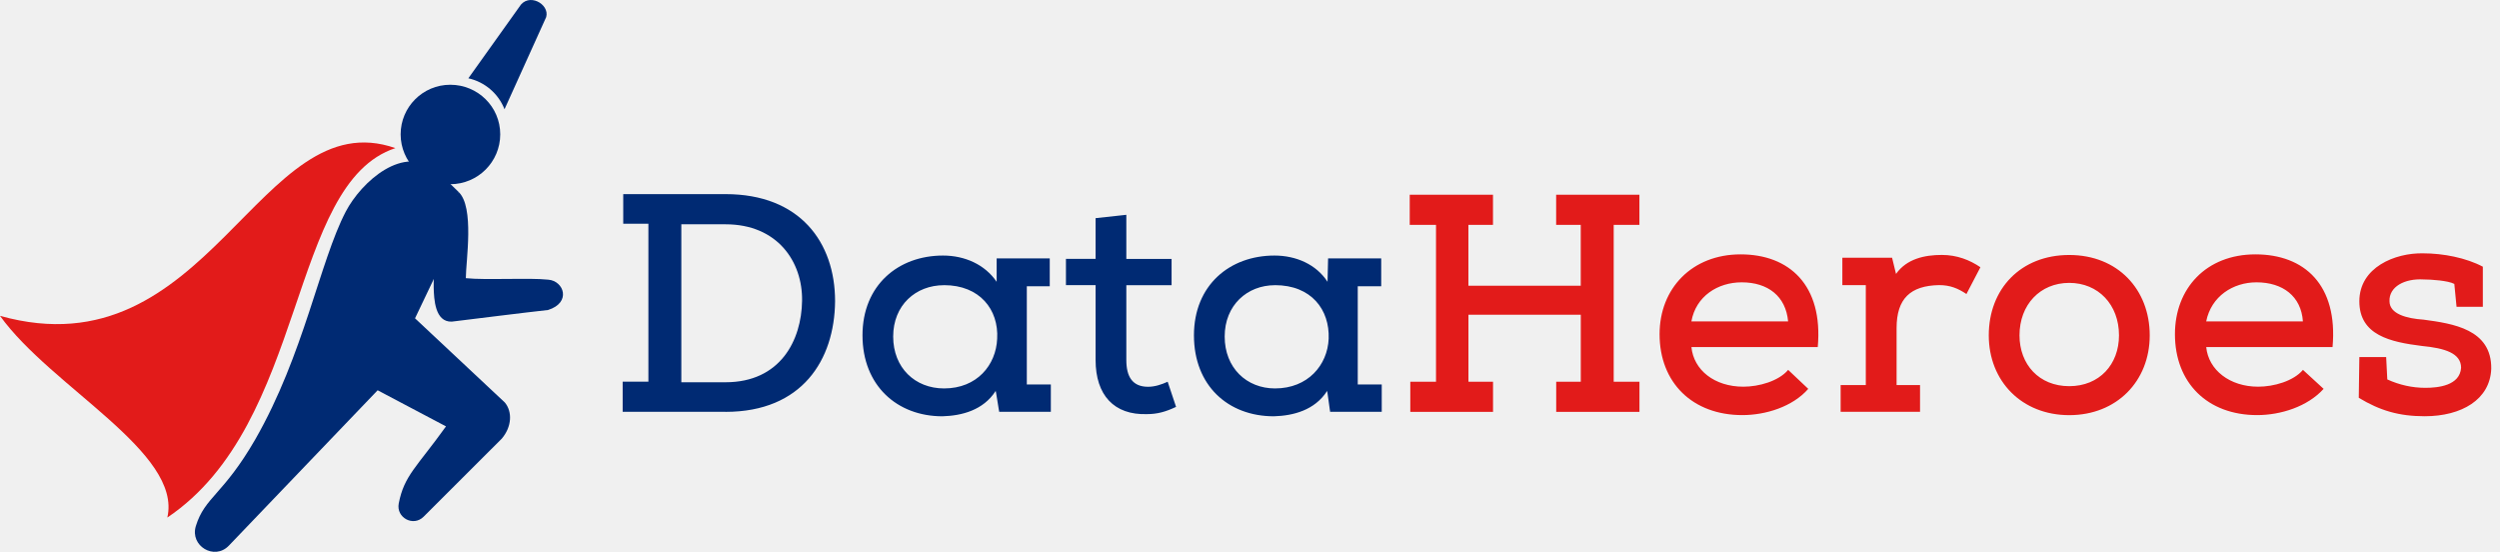
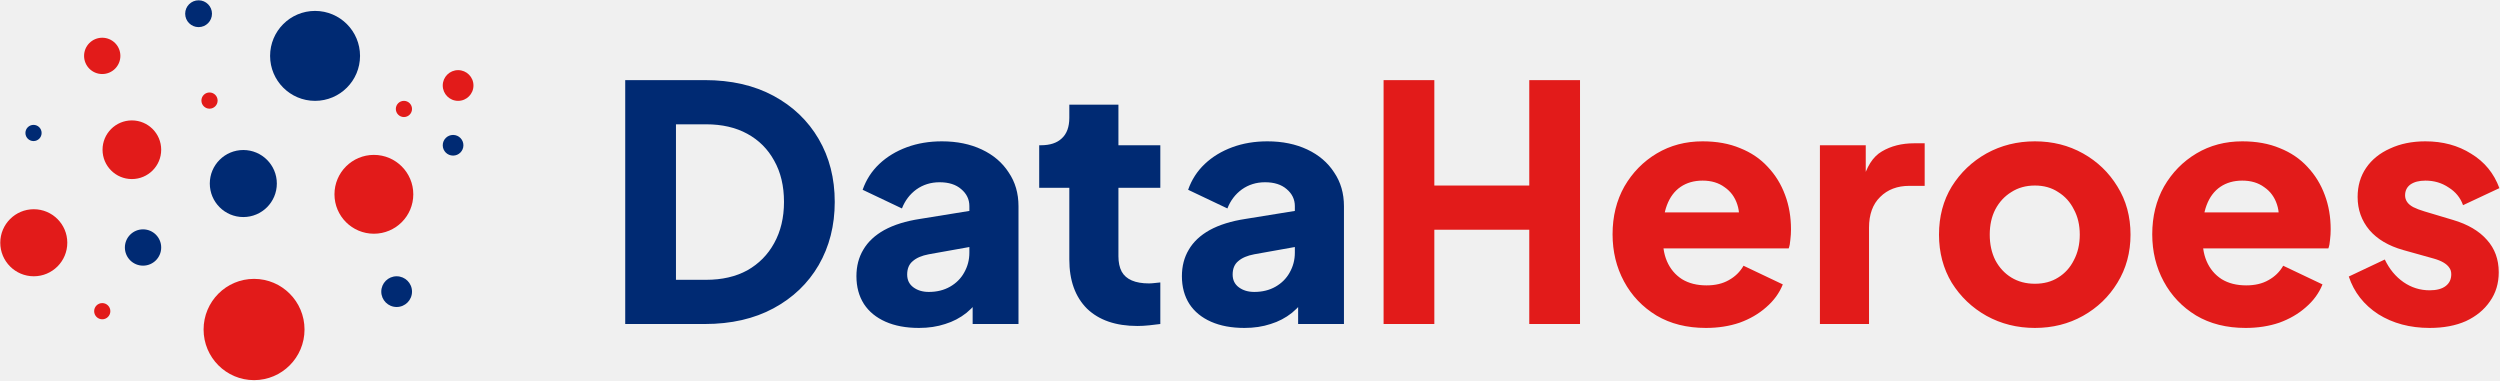
- <svg xmlns="http://www.w3.org/2000/svg" width="145" height="32" viewBox="0 0 145 32" fill="none">
-   <path fill-rule="evenodd" clip-rule="evenodd" d="M30.128 0.405C30.643 -0.465 31.906 0.227 31.692 0.99L29.274 6.335C28.918 5.43 28.134 4.755 27.176 4.541L30.128 0.405Z" fill="#002A73" />
-   <path fill-rule="evenodd" clip-rule="evenodd" d="M25.949 14.751L25.878 14.698L24.081 18.463L29.293 23.346C29.737 23.88 29.701 24.749 29.115 25.441L24.577 29.971C23.98 30.567 22.977 30.026 23.136 29.2C23.451 27.573 24.174 27.106 25.878 24.73L21.912 22.636L13.279 31.647C12.441 32.522 11.008 31.664 11.364 30.51C11.885 28.823 12.95 28.708 14.815 25.479C17.642 20.544 18.551 15.163 20.063 12.271C20.953 10.567 23.443 8.276 25.382 9.944L26.609 11.133V11.185L26.414 11.754C26.256 11.984 26.806 12.109 26.716 12.374C26.593 12.64 26.502 12.853 26.414 13.121C26.149 13.564 25.971 14.239 25.952 14.753L25.949 14.751Z" fill="#002A73" />
-   <path fill-rule="evenodd" clip-rule="evenodd" d="M9.709 30.018C17.871 24.533 16.699 10.649 22.941 8.591C15.028 5.818 12.163 21.725 0 18.319C2.988 22.472 10.583 26.237 9.709 30.018V30.018Z" fill="#E21B1A" />
-   <path fill-rule="evenodd" clip-rule="evenodd" d="M26.127 10.685C27.727 10.685 29.025 9.389 29.025 7.792C29.025 6.195 27.727 4.916 26.127 4.916C24.528 4.916 23.246 6.212 23.246 7.792C23.246 9.372 24.544 10.685 26.127 10.685Z" fill="#002A73" />
-   <path fill-rule="evenodd" clip-rule="evenodd" d="M26.605 11.128L25.164 14.573V16.667C25.18 17.342 25.235 18.69 26.213 18.655C27.67 18.477 30.338 18.141 31.798 17.98C33.167 17.553 32.723 16.293 31.814 16.221C30.623 16.098 28.24 16.257 27.029 16.134C27.029 15.158 27.544 11.997 26.602 11.128H26.605Z" fill="#002A73" />
-   <path d="M42.097 23.888C46.539 23.888 48.421 20.878 48.454 17.476C48.454 14.045 46.411 11.259 42.097 11.259H36.162V12.976H37.622V22.138H36.129V23.885H42.097V23.888ZM39.533 22.171V13.009H42.097C45.112 13.009 46.572 15.177 46.539 17.444C46.507 19.743 45.274 22.171 42.097 22.171H39.533ZM54.778 16.539C56.854 16.539 57.955 17.963 57.859 19.647C57.793 21.17 56.692 22.529 54.778 22.529C53.091 22.529 51.825 21.331 51.825 19.519C51.825 17.706 53.123 16.541 54.778 16.541V16.539ZM59.579 22.302V16.604H60.91V14.986H57.829V16.345C57.147 15.341 55.98 14.822 54.715 14.822C52.121 14.822 50.045 16.539 50.045 19.45C50.045 22.362 52.055 24.145 54.682 24.145C55.816 24.112 57.048 23.79 57.763 22.688C57.763 22.428 57.99 24.112 57.99 23.885H60.973V22.299H59.579V22.302ZM63.57 12.653V15.016H61.85V16.539H63.57V20.878C63.57 22.917 64.641 24.082 66.552 24.019C67.136 24.019 67.623 23.891 68.239 23.598L67.752 22.141C67.396 22.302 67.007 22.433 66.618 22.433C65.709 22.433 65.353 21.851 65.353 20.88V16.541H67.979V15.018H65.353V12.459L63.57 12.653V12.653ZM73.98 16.539C76.089 16.539 77.157 17.963 77.094 19.647C77.028 21.17 75.894 22.529 73.98 22.529C72.326 22.529 71.06 21.331 71.06 19.519C71.06 17.706 72.359 16.541 73.98 16.541V16.539ZM78.781 22.302V16.604H80.142V14.986H77.061L77.028 16.345C76.379 15.341 75.213 14.822 73.947 14.822C71.353 14.822 69.277 16.539 69.277 19.45C69.277 22.362 71.255 24.145 73.914 24.145C75.048 24.112 76.281 23.79 76.996 22.688C76.996 22.428 77.19 24.112 77.19 23.885H80.173V22.299H78.778L78.781 22.302Z" fill="#002A73" />
-   <path d="M93.632 22.138V13.042H95.124V11.295H90.293V13.042H91.72V16.571H85.201V13.042H86.628V11.295H81.797V13.042H83.322V22.141H81.83V23.888H86.631V22.141H85.204V18.256H91.722V22.141H90.296V23.888H95.127V22.141H93.634L93.632 22.138ZM103.752 21.457C103.201 22.105 102.064 22.428 101.158 22.428C99.471 22.428 98.271 21.457 98.142 20.128H105.472C105.795 16.536 103.817 14.753 100.996 14.753C98.175 14.753 96.294 16.727 96.294 19.382C96.294 22.198 98.208 24.076 101.095 24.076C102.456 24.076 104.015 23.59 104.921 22.554L103.754 21.452L103.752 21.457ZM98.14 18.641C98.4 17.184 99.665 16.375 101.059 16.375C102.585 16.375 103.62 17.184 103.752 18.641H98.14ZM108.26 22.332H106.8V23.885H111.407V22.332H110.046V19.029C110.046 17.312 110.856 16.569 112.51 16.536C113.16 16.536 113.614 16.73 114.099 17.053L114.91 15.5C114.293 15.079 113.549 14.786 112.672 14.786C111.667 14.786 110.629 15.013 110.013 15.888L109.785 14.95H106.899V16.536H108.26V22.332ZM115.395 19.45C115.395 22.105 117.309 24.079 120.064 24.079C122.82 24.079 124.734 22.105 124.734 19.45C124.734 16.796 122.885 14.789 120.064 14.789C117.243 14.789 115.395 16.763 115.395 19.45ZM122.951 19.45C122.951 21.135 121.817 22.398 120.064 22.398C118.311 22.398 117.178 21.135 117.178 19.45C117.178 17.671 118.377 16.407 120.064 16.407C121.751 16.407 122.951 17.671 122.951 19.45ZM133.622 21.457C133.071 22.105 131.935 22.428 131.028 22.428C129.374 22.428 128.141 21.457 128.012 20.128H135.342C135.665 16.536 133.72 14.753 130.866 14.753C128.012 14.753 126.197 16.727 126.197 19.382C126.197 22.198 128.078 24.076 130.965 24.076C132.326 24.076 133.885 23.59 134.824 22.554L133.624 21.452L133.622 21.457ZM128.01 18.641C128.303 17.184 129.565 16.375 130.929 16.375C132.455 16.375 133.523 17.184 133.622 18.641H128.01ZM144.065 15.47C143.093 14.953 141.762 14.693 140.595 14.693C138.973 14.66 136.897 15.502 136.897 17.476C136.897 19.45 138.713 19.839 140.529 20.066C141.86 20.194 142.8 20.487 142.8 21.329C142.734 22.365 141.468 22.494 140.724 22.494C139.979 22.494 139.231 22.332 138.519 22.007L138.453 20.711H136.897L136.864 23.073C138.097 23.817 139.201 24.142 140.691 24.142C142.832 24.142 144.484 23.172 144.55 21.389C144.583 19.09 142.312 18.767 140.625 18.54C139.653 18.474 138.647 18.217 138.647 17.471C138.615 16.629 139.524 16.142 140.625 16.208C141.047 16.208 142.052 16.273 142.408 16.468L142.537 17.796H144.062V15.464L144.065 15.47Z" fill="#E21B1A" />
+ <svg xmlns="http://www.w3.org/2000/svg" width="184" height="28" viewBox="0 0 184 28" fill="none">
+   <g clip-path="url(#clip0_2403_15)">
+     <path d="M18.698 27.978C20.75 27.978 22.413 26.31 22.413 24.252C22.413 22.193 20.75 20.525 18.698 20.525C16.647 20.525 14.984 22.193 14.984 24.252C14.984 26.31 16.647 27.978 18.698 27.978Z" fill="#E21B1A" />
+     <path d="M27.518 17.202C29.12 17.202 30.419 15.903 30.419 14.301C30.419 12.699 29.12 11.4 27.518 11.4C25.916 11.4 24.617 12.699 24.617 14.301C24.617 15.903 25.916 17.202 27.518 17.202Z" fill="#E21B1A" />
+     <path d="M17.908 15.975C19.271 15.975 20.375 14.871 20.375 13.508C20.375 12.146 19.271 11.041 17.908 11.041C16.546 11.041 15.441 12.146 15.441 13.508C15.441 14.871 16.546 15.975 17.908 15.975Z" fill="#002A73" />
+     <path d="M2.486 20.334C3.849 20.334 4.953 19.229 4.953 17.866C4.953 16.504 3.849 15.399 2.486 15.399C1.124 15.399 0.02 16.504 0.02 17.866C0.02 19.229 1.124 20.334 2.486 20.334Z" fill="#E21B1A" />
+     <path d="M23.189 7.423C25.017 7.423 26.499 5.941 26.499 4.113C26.499 2.285 25.017 0.803 23.189 0.803C21.361 0.803 19.879 2.285 19.879 4.113C19.879 5.941 21.361 7.423 23.189 7.423Z" fill="#002A73" />
+     <path d="M15.42 7.999C15.75 7.999 16.017 7.732 16.017 7.402C16.017 7.073 15.75 6.806 15.42 6.806C15.091 6.806 14.824 7.073 14.824 7.402C14.824 7.732 15.091 7.999 15.42 7.999Z" fill="#E21B1A" />
+     <path d="M2.467 10.383C2.797 10.383 3.063 10.116 3.063 9.787C3.063 9.458 2.797 9.191 2.467 9.191C2.138 9.191 1.871 9.458 1.871 9.787C1.871 10.116 2.138 10.383 2.467 10.383Z" fill="#002A73" />
+     <path d="M7.526 23.5C7.855 23.5 8.122 23.233 8.122 22.903C8.122 22.574 7.855 22.307 7.526 22.307C7.197 22.307 6.93 22.574 6.93 22.903C6.93 23.233 7.197 23.5 7.526 23.5Z" fill="#E21B1A" />
+     <path d="M29.729 8.615C30.058 8.615 30.325 8.348 30.325 8.019C30.325 7.69 30.058 7.423 29.729 7.423C29.4 7.423 29.133 7.69 29.133 8.019C29.133 8.348 29.4 8.615 29.729 8.615Z" fill="#E21B1A" />
+     <path d="M14.616 1.996C15.161 1.996 15.602 1.554 15.602 1.009C15.602 0.464 15.161 0.022 14.616 0.022C14.071 0.022 13.629 0.464 13.629 1.009C13.629 1.554 14.071 1.996 14.616 1.996Z" fill="#002A73" />
+     <path d="M33.717 7.423C34.341 7.423 34.847 6.917 34.847 6.292C34.847 5.668 34.341 5.162 33.717 5.162C33.092 5.162 32.586 5.668 32.586 6.292C32.586 6.917 33.092 7.423 33.717 7.423Z" fill="#E21B1A" />
+     <path d="M29.193 22.595C29.818 22.595 30.324 22.089 30.324 21.464C30.324 20.84 29.818 20.334 29.193 20.334C28.569 20.334 28.062 20.84 28.062 21.464C28.062 22.089 28.569 22.595 29.193 22.595Z" fill="#002A73" />
+     <path d="M33.347 11.452C33.767 11.452 34.107 11.112 34.107 10.692C34.107 10.272 33.767 9.931 33.347 9.931C32.926 9.931 32.586 10.272 32.586 10.692C32.586 11.112 32.926 11.452 33.347 11.452Z" fill="#002A73" />
+     <path d="M10.528 19.552C11.266 19.552 11.864 18.954 11.864 18.216C11.864 17.478 11.266 16.88 10.528 16.88C9.79 16.88 9.191 17.478 9.191 18.216C9.191 18.954 9.79 19.552 10.528 19.552Z" fill="#002A73" />
+     <path d="M7.524 5.449C8.262 5.449 8.86 4.851 8.86 4.113C8.86 3.375 8.262 2.777 7.524 2.777C6.786 2.777 6.188 3.375 6.188 4.113C6.188 4.851 6.786 5.449 7.524 5.449Z" fill="#E21B1A" />
+     <path d="M9.705 13.179C10.898 13.179 11.864 12.213 11.864 11.021C11.864 9.828 10.898 8.862 9.705 8.862C8.513 8.862 7.547 9.828 7.547 11.021C7.547 12.213 8.513 13.179 9.705 13.179Z" fill="#E21B1A" />
+     <path d="M46.016 23.847V5.896H51.871C53.815 5.896 55.501 6.281 56.931 7.052C58.361 7.824 59.469 8.884 60.256 10.233C61.044 11.582 61.437 13.125 61.437 14.86C61.437 16.594 61.044 18.145 60.256 19.51C59.469 20.859 58.361 21.92 56.931 22.691C55.501 23.462 53.815 23.847 51.871 23.847H46.016ZM49.751 20.594H51.967C53.14 20.594 54.152 20.361 55.003 19.896C55.855 19.414 56.513 18.747 56.979 17.896C57.461 17.028 57.702 16.016 57.702 14.86C57.702 13.687 57.461 12.675 56.979 11.823C56.513 10.972 55.855 10.313 55.003 9.848C54.152 9.382 53.14 9.149 51.967 9.149H49.751V20.594ZM67.636 24.136C66.688 24.136 65.869 23.984 65.178 23.679C64.487 23.373 63.957 22.94 63.588 22.377C63.218 21.799 63.033 21.116 63.033 20.329C63.033 19.59 63.202 18.94 63.539 18.378C63.877 17.799 64.391 17.317 65.082 16.932C65.788 16.546 66.664 16.273 67.708 16.113L71.732 15.462V18.112L68.359 18.715C67.844 18.811 67.451 18.98 67.178 19.221C66.905 19.446 66.768 19.775 66.768 20.209C66.768 20.61 66.921 20.924 67.226 21.148C67.531 21.373 67.909 21.486 68.359 21.486C68.953 21.486 69.475 21.357 69.925 21.1C70.375 20.843 70.72 20.498 70.961 20.064C71.218 19.614 71.346 19.125 71.346 18.594V15.173C71.346 14.675 71.146 14.257 70.744 13.92C70.358 13.583 69.828 13.414 69.154 13.414C68.511 13.414 67.941 13.59 67.443 13.944C66.961 14.297 66.608 14.763 66.383 15.342L63.491 13.968C63.748 13.229 64.158 12.595 64.72 12.064C65.282 11.534 65.957 11.125 66.744 10.835C67.531 10.546 68.391 10.402 69.322 10.402C70.431 10.402 71.411 10.603 72.262 11.004C73.114 11.406 73.772 11.968 74.238 12.691C74.72 13.398 74.961 14.225 74.961 15.173V23.847H71.587V21.727L72.407 21.582C72.021 22.161 71.596 22.642 71.13 23.028C70.664 23.397 70.142 23.67 69.564 23.847C68.985 24.04 68.342 24.136 67.636 24.136ZM83.714 23.992C82.123 23.992 80.886 23.566 80.002 22.715C79.135 21.847 78.702 20.643 78.702 19.1V13.824H76.485V10.691H76.605C77.28 10.691 77.794 10.522 78.147 10.185C78.517 9.848 78.702 9.342 78.702 8.667V7.703H82.316V10.691H85.4V13.824H82.316V18.86C82.316 19.309 82.396 19.687 82.557 19.992C82.717 20.281 82.967 20.498 83.304 20.643C83.641 20.787 84.059 20.859 84.557 20.859C84.669 20.859 84.798 20.852 84.942 20.835C85.087 20.819 85.24 20.803 85.4 20.787V23.847C85.159 23.879 84.886 23.911 84.581 23.944C84.276 23.976 83.987 23.992 83.714 23.992ZM91.59 24.136C90.642 24.136 89.823 23.984 89.133 23.679C88.442 23.373 87.912 22.94 87.542 22.377C87.173 21.799 86.988 21.116 86.988 20.329C86.988 19.59 87.157 18.94 87.494 18.378C87.831 17.799 88.345 17.317 89.036 16.932C89.743 16.546 90.618 16.273 91.663 16.113L95.687 15.462V18.112L92.313 18.715C91.799 18.811 91.406 18.98 91.133 19.221C90.86 19.446 90.723 19.775 90.723 20.209C90.723 20.61 90.876 20.924 91.181 21.148C91.486 21.373 91.863 21.486 92.313 21.486C92.908 21.486 93.43 21.357 93.88 21.1C94.329 20.843 94.675 20.498 94.916 20.064C95.173 19.614 95.301 19.125 95.301 18.594V15.173C95.301 14.675 95.1 14.257 94.699 13.92C94.313 13.583 93.783 13.414 93.108 13.414C92.466 13.414 91.896 13.59 91.397 13.944C90.915 14.297 90.562 14.763 90.337 15.342L87.446 13.968C87.703 13.229 88.113 12.595 88.675 12.064C89.237 11.534 89.912 11.125 90.699 10.835C91.486 10.546 92.345 10.402 93.277 10.402C94.385 10.402 95.365 10.603 96.217 11.004C97.068 11.406 97.727 11.968 98.193 12.691C98.674 13.398 98.915 14.225 98.915 15.173V23.847H95.542V21.727L96.361 21.582C95.976 22.161 95.55 22.642 95.084 23.028C94.618 23.397 94.096 23.67 93.518 23.847C92.94 24.04 92.297 24.136 91.59 24.136Z" fill="#002A73" />
+     <path d="M101.832 23.847V5.896H105.567V13.655H112.554V5.896H116.289V23.847H112.554V16.908H105.567V23.847H101.832ZM125.552 24.136C124.155 24.136 122.942 23.831 121.914 23.221C120.886 22.594 120.09 21.759 119.528 20.715C118.966 19.671 118.685 18.514 118.685 17.245C118.685 15.928 118.974 14.755 119.553 13.727C120.147 12.699 120.942 11.888 121.938 11.293C122.934 10.699 124.059 10.402 125.311 10.402C126.355 10.402 127.279 10.57 128.082 10.908C128.886 11.229 129.56 11.687 130.106 12.281C130.669 12.875 131.094 13.566 131.383 14.354C131.673 15.124 131.817 15.968 131.817 16.883C131.817 17.14 131.801 17.398 131.769 17.655C131.753 17.896 131.713 18.105 131.649 18.281H121.793V15.631H129.601L127.89 16.883C128.05 16.193 128.042 15.582 127.865 15.052C127.689 14.506 127.375 14.081 126.926 13.775C126.492 13.454 125.954 13.293 125.311 13.293C124.685 13.293 124.147 13.446 123.697 13.751C123.247 14.056 122.91 14.506 122.685 15.101C122.46 15.695 122.372 16.418 122.42 17.269C122.355 18.008 122.444 18.659 122.685 19.221C122.926 19.783 123.295 20.225 123.793 20.546C124.291 20.852 124.894 21.004 125.6 21.004C126.243 21.004 126.789 20.875 127.239 20.618C127.705 20.361 128.066 20.008 128.323 19.558L131.215 20.932C130.958 21.574 130.548 22.136 129.986 22.618C129.44 23.1 128.789 23.478 128.034 23.751C127.279 24.008 126.452 24.136 125.552 24.136ZM133.946 23.847V10.691H137.319V13.847L137.078 13.39C137.367 12.281 137.841 11.534 138.5 11.149C139.174 10.747 139.97 10.546 140.885 10.546H141.656V13.679H140.524C139.64 13.679 138.925 13.952 138.379 14.498C137.833 15.028 137.56 15.783 137.56 16.763V23.847H133.946ZM149.77 24.136C148.469 24.136 147.28 23.839 146.204 23.245C145.144 22.65 144.293 21.839 143.65 20.811C143.023 19.767 142.71 18.587 142.71 17.269C142.71 15.936 143.023 14.755 143.65 13.727C144.293 12.699 145.144 11.888 146.204 11.293C147.28 10.699 148.469 10.402 149.77 10.402C151.071 10.402 152.252 10.699 153.312 11.293C154.373 11.888 155.216 12.699 155.842 13.727C156.485 14.755 156.806 15.936 156.806 17.269C156.806 18.587 156.485 19.767 155.842 20.811C155.216 21.839 154.373 22.65 153.312 23.245C152.252 23.839 151.071 24.136 149.77 24.136ZM149.77 20.884C150.429 20.884 150.999 20.731 151.481 20.426C151.979 20.12 152.364 19.695 152.637 19.148C152.927 18.602 153.071 17.976 153.071 17.269C153.071 16.562 152.927 15.944 152.637 15.414C152.364 14.867 151.979 14.442 151.481 14.136C150.999 13.815 150.429 13.655 149.77 13.655C149.112 13.655 148.533 13.815 148.035 14.136C147.537 14.442 147.144 14.867 146.854 15.414C146.581 15.944 146.445 16.562 146.445 17.269C146.445 17.976 146.581 18.602 146.854 19.148C147.144 19.695 147.537 20.12 148.035 20.426C148.533 20.731 149.112 20.884 149.77 20.884ZM165.273 24.136C163.875 24.136 162.662 23.831 161.634 23.221C160.606 22.594 159.811 21.759 159.249 20.715C158.686 19.671 158.405 18.514 158.405 17.245C158.405 15.928 158.695 14.755 159.273 13.727C159.867 12.699 160.662 11.888 161.658 11.293C162.654 10.699 163.779 10.402 165.032 10.402C166.076 10.402 167 10.57 167.803 10.908C168.606 11.229 169.281 11.687 169.827 12.281C170.389 12.875 170.815 13.566 171.104 14.354C171.393 15.124 171.538 15.968 171.538 16.883C171.538 17.14 171.522 17.398 171.49 17.655C171.474 17.896 171.433 18.105 171.369 18.281H161.514V15.631H169.321L167.61 16.883C167.771 16.193 167.763 15.582 167.586 15.052C167.409 14.506 167.096 14.081 166.646 13.775C166.212 13.454 165.674 13.293 165.032 13.293C164.405 13.293 163.867 13.446 163.417 13.751C162.967 14.056 162.63 14.506 162.405 15.101C162.18 15.695 162.092 16.418 162.14 17.269C162.076 18.008 162.164 18.659 162.405 19.221C162.646 19.783 163.016 20.225 163.514 20.546C164.012 20.852 164.614 21.004 165.321 21.004C165.964 21.004 166.51 20.875 166.959 20.618C167.425 20.361 167.787 20.008 168.044 19.558L170.935 20.932C170.678 21.574 170.268 22.136 169.706 22.618C169.16 23.1 168.509 23.478 167.755 23.751C167 24.008 166.172 24.136 165.273 24.136ZM178.823 24.136C177.377 24.136 176.115 23.799 175.039 23.124C173.979 22.434 173.256 21.51 172.871 20.353L175.521 19.1C175.859 19.807 176.317 20.361 176.895 20.763C177.473 21.164 178.116 21.366 178.823 21.366C179.337 21.366 179.73 21.261 180.003 21.052C180.276 20.843 180.413 20.554 180.413 20.185C180.413 19.992 180.364 19.831 180.268 19.703C180.172 19.558 180.027 19.43 179.834 19.317C179.642 19.205 179.401 19.108 179.112 19.028L176.871 18.401C175.794 18.096 174.967 17.606 174.389 16.932C173.811 16.241 173.521 15.43 173.521 14.498C173.521 13.679 173.73 12.964 174.148 12.354C174.565 11.743 175.152 11.269 175.907 10.932C176.662 10.579 177.529 10.402 178.509 10.402C179.794 10.402 180.919 10.707 181.882 11.317C182.863 11.912 183.553 12.755 183.955 13.847L181.28 15.101C181.087 14.554 180.734 14.12 180.22 13.799C179.722 13.462 179.152 13.293 178.509 13.293C178.043 13.293 177.674 13.39 177.401 13.583C177.144 13.775 177.015 14.04 177.015 14.377C177.015 14.554 177.064 14.715 177.16 14.86C177.256 15.004 177.409 15.133 177.617 15.245C177.842 15.358 178.116 15.462 178.437 15.558L180.533 16.185C181.625 16.506 182.461 16.996 183.039 17.655C183.618 18.297 183.907 19.092 183.907 20.04C183.907 20.859 183.69 21.574 183.256 22.184C182.838 22.795 182.252 23.277 181.497 23.631C180.742 23.968 179.85 24.136 178.823 24.136Z" fill="#E21B1A" />
+   </g>
+   <defs>
+     <clipPath id="clip0_2403_15">
+       <rect width="183.994" height="28" fill="white" />
+     </clipPath>
+   </defs>
</svg>
